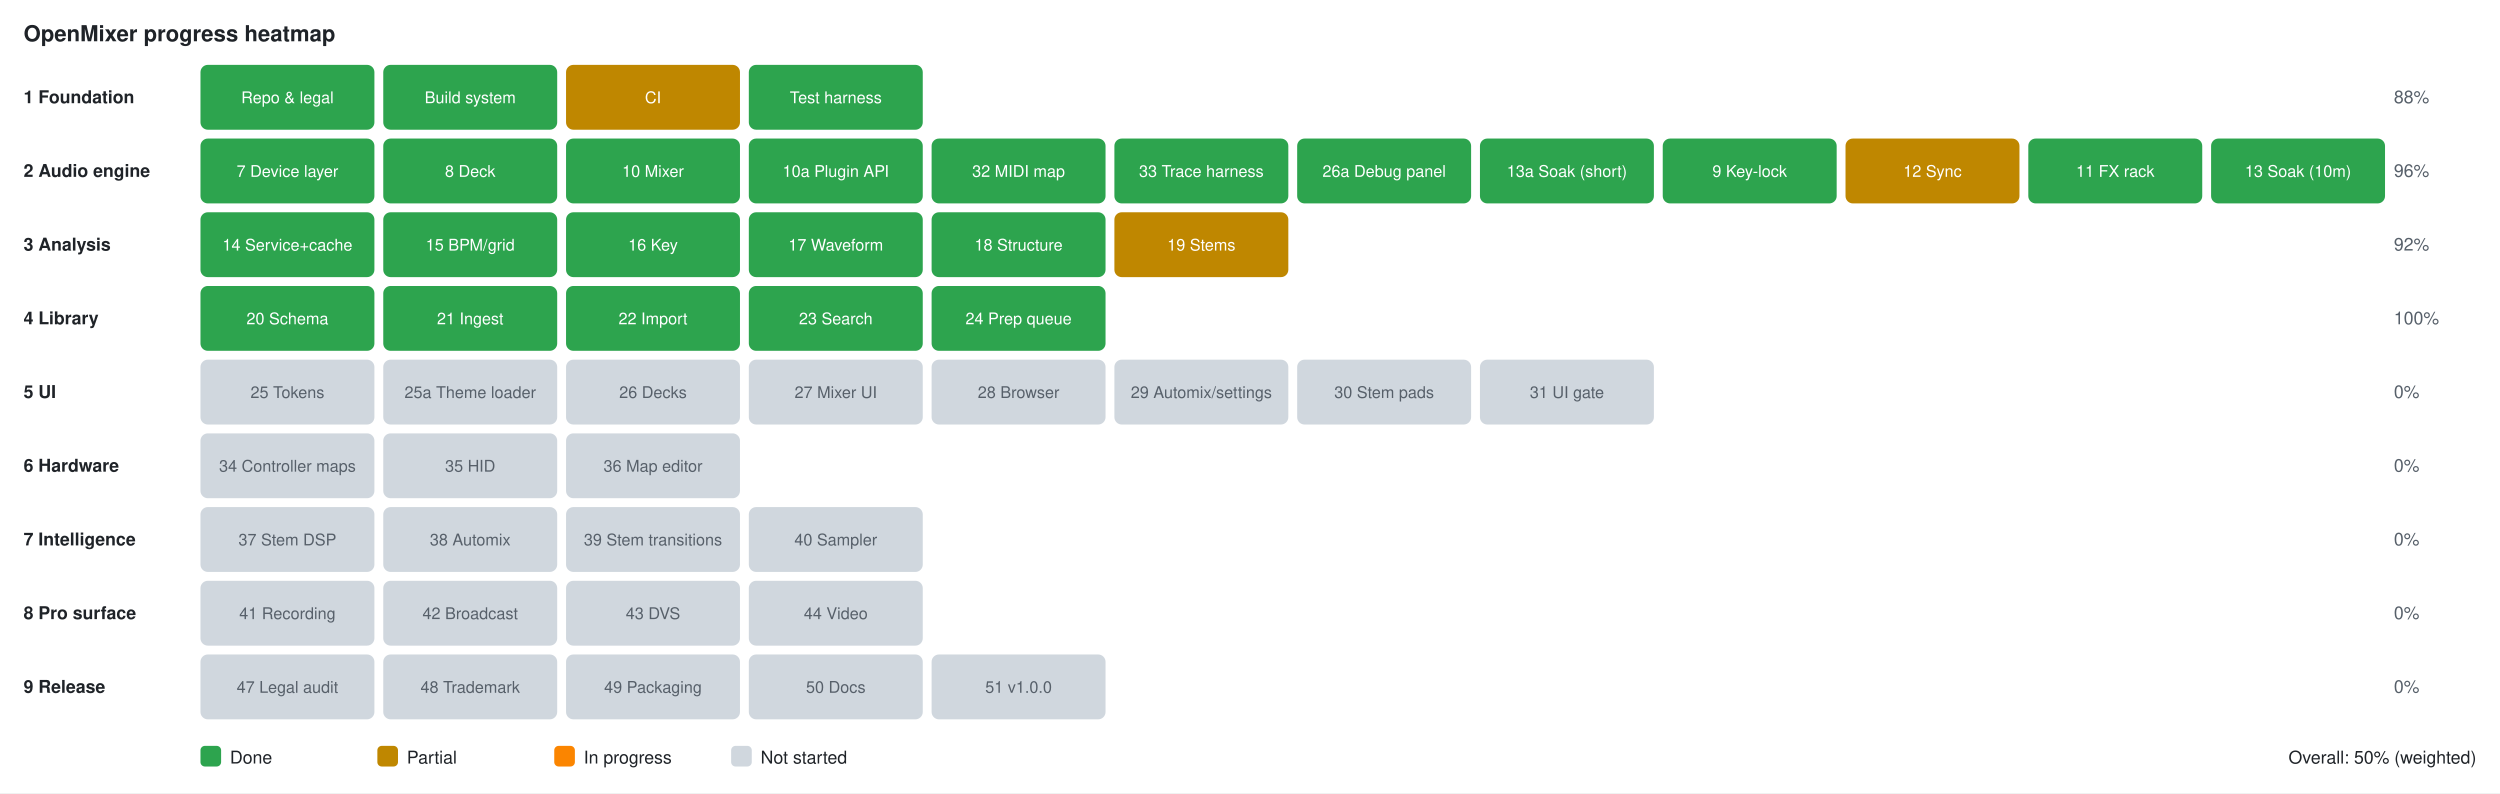
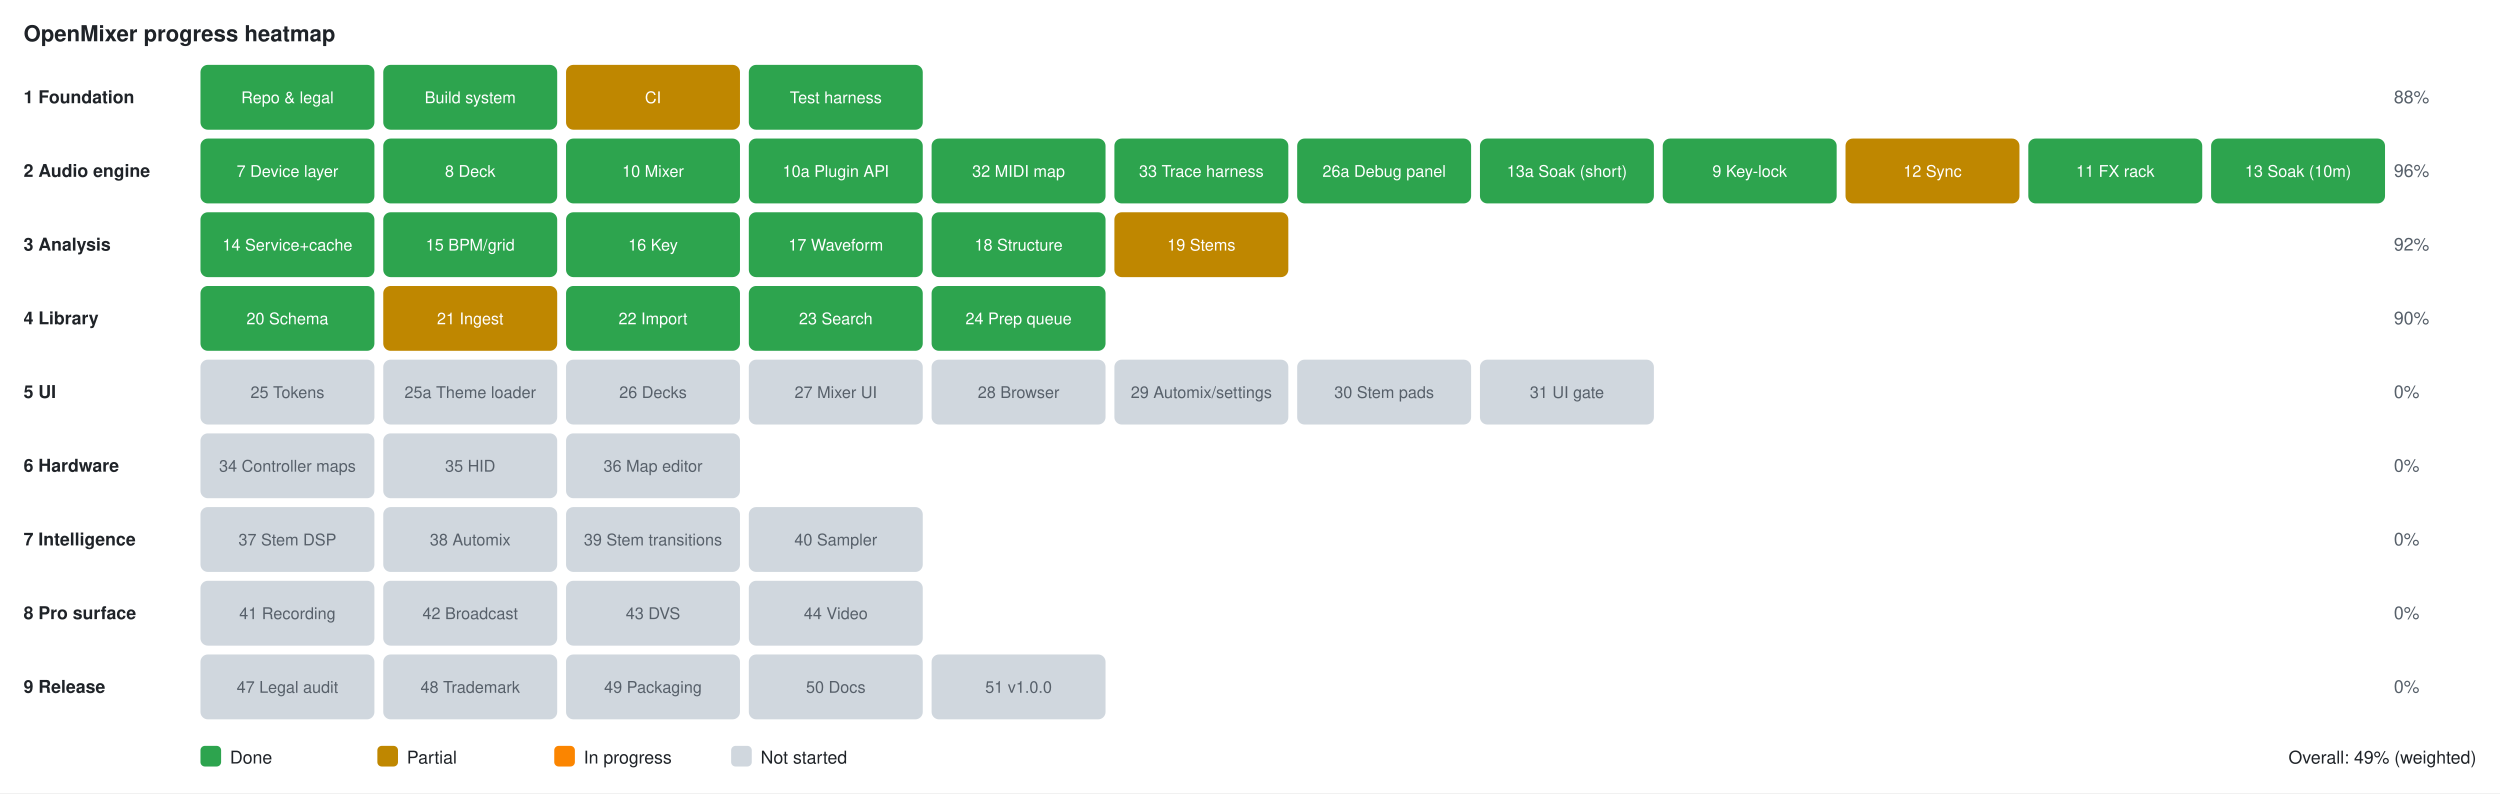
<svg xmlns="http://www.w3.org/2000/svg" width="1696" height="538" viewBox="0 0 1696 538" font-family="-apple-system,Segoe UI,Helvetica,Arial,sans-serif">
  <rect width="100%" height="100%" fill="#ffffff" />
  <text x="16" y="28" font-size="15" font-weight="600" fill="#1f2328">OpenMixer progress heatmap</text>
  <text x="16" y="70.0" font-size="12" font-weight="600" fill="#1f2328">1 Foundation</text>
  <g>
    <rect x="136" y="44" width="118" height="44" rx="5" fill="#2da44e" />
    <text x="195.0" y="70.0" font-size="11" text-anchor="middle" fill="#ffffff">Repo &amp; legal</text>
  </g>
  <g>
    <rect x="260" y="44" width="118" height="44" rx="5" fill="#2da44e" />
    <text x="319.0" y="70.0" font-size="11" text-anchor="middle" fill="#ffffff">Build system</text>
  </g>
  <g>
    <rect x="384" y="44" width="118" height="44" rx="5" fill="#bf8700" />
    <text x="443.0" y="70.0" font-size="11" text-anchor="middle" fill="#ffffff">CI</text>
  </g>
  <g>
    <rect x="508" y="44" width="118" height="44" rx="5" fill="#2da44e" />
    <text x="567.0" y="70.0" font-size="11" text-anchor="middle" fill="#ffffff">Test harness</text>
  </g>
  <text x="1624" y="70.0" font-size="12" fill="#57606a">88%</text>
  <text x="16" y="120.0" font-size="12" font-weight="600" fill="#1f2328">2 Audio engine</text>
  <g>
    <rect x="136" y="94" width="118" height="44" rx="5" fill="#2da44e" />
    <text x="195.0" y="120.0" font-size="11" text-anchor="middle" fill="#ffffff">7 Device layer</text>
  </g>
  <g>
    <rect x="260" y="94" width="118" height="44" rx="5" fill="#2da44e" />
    <text x="319.0" y="120.0" font-size="11" text-anchor="middle" fill="#ffffff">8 Deck</text>
  </g>
  <g>
    <rect x="384" y="94" width="118" height="44" rx="5" fill="#2da44e" />
    <text x="443.0" y="120.0" font-size="11" text-anchor="middle" fill="#ffffff">10 Mixer</text>
  </g>
  <g>
    <rect x="508" y="94" width="118" height="44" rx="5" fill="#2da44e" />
    <text x="567.0" y="120.0" font-size="11" text-anchor="middle" fill="#ffffff">10a Plugin API</text>
  </g>
  <g>
    <rect x="632" y="94" width="118" height="44" rx="5" fill="#2da44e" />
    <text x="691.0" y="120.0" font-size="11" text-anchor="middle" fill="#ffffff">32 MIDI map</text>
  </g>
  <g>
    <rect x="756" y="94" width="118" height="44" rx="5" fill="#2da44e" />
    <text x="815.0" y="120.0" font-size="11" text-anchor="middle" fill="#ffffff">33 Trace harness</text>
  </g>
  <g>
    <rect x="880" y="94" width="118" height="44" rx="5" fill="#2da44e" />
    <text x="939.0" y="120.0" font-size="11" text-anchor="middle" fill="#ffffff">26a Debug panel</text>
  </g>
  <g>
    <rect x="1004" y="94" width="118" height="44" rx="5" fill="#2da44e" />
    <text x="1063.0" y="120.0" font-size="11" text-anchor="middle" fill="#ffffff">13a Soak (short)</text>
  </g>
  <g>
    <rect x="1128" y="94" width="118" height="44" rx="5" fill="#2da44e" />
    <text x="1187.0" y="120.0" font-size="11" text-anchor="middle" fill="#ffffff">9 Key-lock</text>
  </g>
  <g>
    <rect x="1252" y="94" width="118" height="44" rx="5" fill="#bf8700" />
    <text x="1311.0" y="120.0" font-size="11" text-anchor="middle" fill="#ffffff">12 Sync</text>
  </g>
  <g>
    <rect x="1376" y="94" width="118" height="44" rx="5" fill="#2da44e" />
    <text x="1435.0" y="120.0" font-size="11" text-anchor="middle" fill="#ffffff">11 FX rack</text>
  </g>
  <g>
    <rect x="1500" y="94" width="118" height="44" rx="5" fill="#2da44e" />
    <text x="1559.0" y="120.0" font-size="11" text-anchor="middle" fill="#ffffff">13 Soak (10m)</text>
  </g>
  <text x="1624" y="120.0" font-size="12" fill="#57606a">96%</text>
  <text x="16" y="170.0" font-size="12" font-weight="600" fill="#1f2328">3 Analysis</text>
  <g>
    <rect x="136" y="144" width="118" height="44" rx="5" fill="#2da44e" />
    <text x="195.0" y="170.0" font-size="11" text-anchor="middle" fill="#ffffff">14 Service+cache</text>
  </g>
  <g>
    <rect x="260" y="144" width="118" height="44" rx="5" fill="#2da44e" />
    <text x="319.0" y="170.0" font-size="11" text-anchor="middle" fill="#ffffff">15 BPM/grid</text>
  </g>
  <g>
    <rect x="384" y="144" width="118" height="44" rx="5" fill="#2da44e" />
    <text x="443.0" y="170.0" font-size="11" text-anchor="middle" fill="#ffffff">16 Key</text>
  </g>
  <g>
    <rect x="508" y="144" width="118" height="44" rx="5" fill="#2da44e" />
    <text x="567.0" y="170.0" font-size="11" text-anchor="middle" fill="#ffffff">17 Waveform</text>
  </g>
  <g>
    <rect x="632" y="144" width="118" height="44" rx="5" fill="#2da44e" />
    <text x="691.0" y="170.0" font-size="11" text-anchor="middle" fill="#ffffff">18 Structure</text>
  </g>
  <g>
    <rect x="756" y="144" width="118" height="44" rx="5" fill="#bf8700" />
    <text x="815.0" y="170.0" font-size="11" text-anchor="middle" fill="#ffffff">19 Stems</text>
  </g>
  <text x="1624" y="170.0" font-size="12" fill="#57606a">92%</text>
  <text x="16" y="220.0" font-size="12" font-weight="600" fill="#1f2328">4 Library</text>
  <g>
    <rect x="136" y="194" width="118" height="44" rx="5" fill="#2da44e" />
    <text x="195.0" y="220.0" font-size="11" text-anchor="middle" fill="#ffffff">20 Schema</text>
  </g>
  <g>
-     <rect x="260" y="194" width="118" height="44" rx="5" fill="#2da44e" />
+     <rect x="260" y="194" width="118" height="44" rx="5" fill="#bf8700" />
    <text x="319.0" y="220.0" font-size="11" text-anchor="middle" fill="#ffffff">21 Ingest</text>
  </g>
  <g>
    <rect x="384" y="194" width="118" height="44" rx="5" fill="#2da44e" />
    <text x="443.0" y="220.0" font-size="11" text-anchor="middle" fill="#ffffff">22 Import</text>
  </g>
  <g>
    <rect x="508" y="194" width="118" height="44" rx="5" fill="#2da44e" />
    <text x="567.0" y="220.0" font-size="11" text-anchor="middle" fill="#ffffff">23 Search</text>
  </g>
  <g>
    <rect x="632" y="194" width="118" height="44" rx="5" fill="#2da44e" />
    <text x="691.0" y="220.0" font-size="11" text-anchor="middle" fill="#ffffff">24 Prep queue</text>
  </g>
-   <text x="1624" y="220.0" font-size="12" fill="#57606a">100%</text>
+   <text x="1624" y="220.0" font-size="12" fill="#57606a">90%</text>
  <text x="16" y="270.0" font-size="12" font-weight="600" fill="#1f2328">5 UI</text>
  <g>
    <rect x="136" y="244" width="118" height="44" rx="5" fill="#d0d7de" />
    <text x="195.0" y="270.0" font-size="11" text-anchor="middle" fill="#57606a">25 Tokens</text>
  </g>
  <g>
    <rect x="260" y="244" width="118" height="44" rx="5" fill="#d0d7de" />
    <text x="319.0" y="270.0" font-size="11" text-anchor="middle" fill="#57606a">25a Theme loader</text>
  </g>
  <g>
    <rect x="384" y="244" width="118" height="44" rx="5" fill="#d0d7de" />
    <text x="443.0" y="270.0" font-size="11" text-anchor="middle" fill="#57606a">26 Decks</text>
  </g>
  <g>
    <rect x="508" y="244" width="118" height="44" rx="5" fill="#d0d7de" />
    <text x="567.0" y="270.0" font-size="11" text-anchor="middle" fill="#57606a">27 Mixer UI</text>
  </g>
  <g>
    <rect x="632" y="244" width="118" height="44" rx="5" fill="#d0d7de" />
    <text x="691.0" y="270.0" font-size="11" text-anchor="middle" fill="#57606a">28 Browser</text>
  </g>
  <g>
    <rect x="756" y="244" width="118" height="44" rx="5" fill="#d0d7de" />
    <text x="815.0" y="270.0" font-size="11" text-anchor="middle" fill="#57606a">29 Automix/settings</text>
  </g>
  <g>
    <rect x="880" y="244" width="118" height="44" rx="5" fill="#d0d7de" />
    <text x="939.0" y="270.0" font-size="11" text-anchor="middle" fill="#57606a">30 Stem pads</text>
  </g>
  <g>
    <rect x="1004" y="244" width="118" height="44" rx="5" fill="#d0d7de" />
    <text x="1063.0" y="270.0" font-size="11" text-anchor="middle" fill="#57606a">31 UI gate</text>
  </g>
  <text x="1624" y="270.0" font-size="12" fill="#57606a">0%</text>
  <text x="16" y="320.0" font-size="12" font-weight="600" fill="#1f2328">6 Hardware</text>
  <g>
    <rect x="136" y="294" width="118" height="44" rx="5" fill="#d0d7de" />
    <text x="195.0" y="320.0" font-size="11" text-anchor="middle" fill="#57606a">34 Controller maps</text>
  </g>
  <g>
    <rect x="260" y="294" width="118" height="44" rx="5" fill="#d0d7de" />
    <text x="319.0" y="320.0" font-size="11" text-anchor="middle" fill="#57606a">35 HID</text>
  </g>
  <g>
    <rect x="384" y="294" width="118" height="44" rx="5" fill="#d0d7de" />
    <text x="443.0" y="320.0" font-size="11" text-anchor="middle" fill="#57606a">36 Map editor</text>
  </g>
  <text x="1624" y="320.0" font-size="12" fill="#57606a">0%</text>
  <text x="16" y="370.0" font-size="12" font-weight="600" fill="#1f2328">7 Intelligence</text>
  <g>
    <rect x="136" y="344" width="118" height="44" rx="5" fill="#d0d7de" />
    <text x="195.0" y="370.0" font-size="11" text-anchor="middle" fill="#57606a">37 Stem DSP</text>
  </g>
  <g>
    <rect x="260" y="344" width="118" height="44" rx="5" fill="#d0d7de" />
    <text x="319.0" y="370.0" font-size="11" text-anchor="middle" fill="#57606a">38 Automix</text>
  </g>
  <g>
    <rect x="384" y="344" width="118" height="44" rx="5" fill="#d0d7de" />
    <text x="443.0" y="370.0" font-size="11" text-anchor="middle" fill="#57606a">39 Stem transitions</text>
  </g>
  <g>
    <rect x="508" y="344" width="118" height="44" rx="5" fill="#d0d7de" />
    <text x="567.0" y="370.0" font-size="11" text-anchor="middle" fill="#57606a">40 Sampler</text>
  </g>
  <text x="1624" y="370.0" font-size="12" fill="#57606a">0%</text>
  <text x="16" y="420.0" font-size="12" font-weight="600" fill="#1f2328">8 Pro surface</text>
  <g>
    <rect x="136" y="394" width="118" height="44" rx="5" fill="#d0d7de" />
    <text x="195.0" y="420.0" font-size="11" text-anchor="middle" fill="#57606a">41 Recording</text>
  </g>
  <g>
    <rect x="260" y="394" width="118" height="44" rx="5" fill="#d0d7de" />
    <text x="319.0" y="420.0" font-size="11" text-anchor="middle" fill="#57606a">42 Broadcast</text>
  </g>
  <g>
    <rect x="384" y="394" width="118" height="44" rx="5" fill="#d0d7de" />
    <text x="443.0" y="420.0" font-size="11" text-anchor="middle" fill="#57606a">43 DVS</text>
  </g>
  <g>
    <rect x="508" y="394" width="118" height="44" rx="5" fill="#d0d7de" />
    <text x="567.0" y="420.0" font-size="11" text-anchor="middle" fill="#57606a">44 Video</text>
  </g>
  <text x="1624" y="420.0" font-size="12" fill="#57606a">0%</text>
  <text x="16" y="470.0" font-size="12" font-weight="600" fill="#1f2328">9 Release</text>
  <g>
    <rect x="136" y="444" width="118" height="44" rx="5" fill="#d0d7de" />
    <text x="195.0" y="470.0" font-size="11" text-anchor="middle" fill="#57606a">47 Legal audit</text>
  </g>
  <g>
    <rect x="260" y="444" width="118" height="44" rx="5" fill="#d0d7de" />
    <text x="319.0" y="470.0" font-size="11" text-anchor="middle" fill="#57606a">48 Trademark</text>
  </g>
  <g>
    <rect x="384" y="444" width="118" height="44" rx="5" fill="#d0d7de" />
    <text x="443.0" y="470.0" font-size="11" text-anchor="middle" fill="#57606a">49 Packaging</text>
  </g>
  <g>
    <rect x="508" y="444" width="118" height="44" rx="5" fill="#d0d7de" />
    <text x="567.0" y="470.0" font-size="11" text-anchor="middle" fill="#57606a">50 Docs</text>
  </g>
  <g>
    <rect x="632" y="444" width="118" height="44" rx="5" fill="#d0d7de" />
    <text x="691.0" y="470.0" font-size="11" text-anchor="middle" fill="#57606a">51 v1.0.0</text>
  </g>
  <text x="1624" y="470.0" font-size="12" fill="#57606a">0%</text>
  <rect x="136" y="506" width="14" height="14" rx="3" fill="#2da44e" />
  <text x="156" y="518" font-size="12" fill="#1f2328">Done</text>
  <rect x="256" y="506" width="14" height="14" rx="3" fill="#bf8700" />
  <text x="276" y="518" font-size="12" fill="#1f2328">Partial</text>
  <rect x="376" y="506" width="14" height="14" rx="3" fill="#fb8500" />
  <text x="396" y="518" font-size="12" fill="#1f2328">In progress</text>
  <rect x="496" y="506" width="14" height="14" rx="3" fill="#d0d7de" />
  <text x="516" y="518" font-size="12" fill="#1f2328">Not started</text>
-   <text x="1680" y="518" font-size="12" text-anchor="end" fill="#1f2328">Overall: 50% (weighted)</text>
+   <text x="1680" y="518" font-size="12" text-anchor="end" fill="#1f2328">Overall: 49% (weighted)</text>
</svg>
